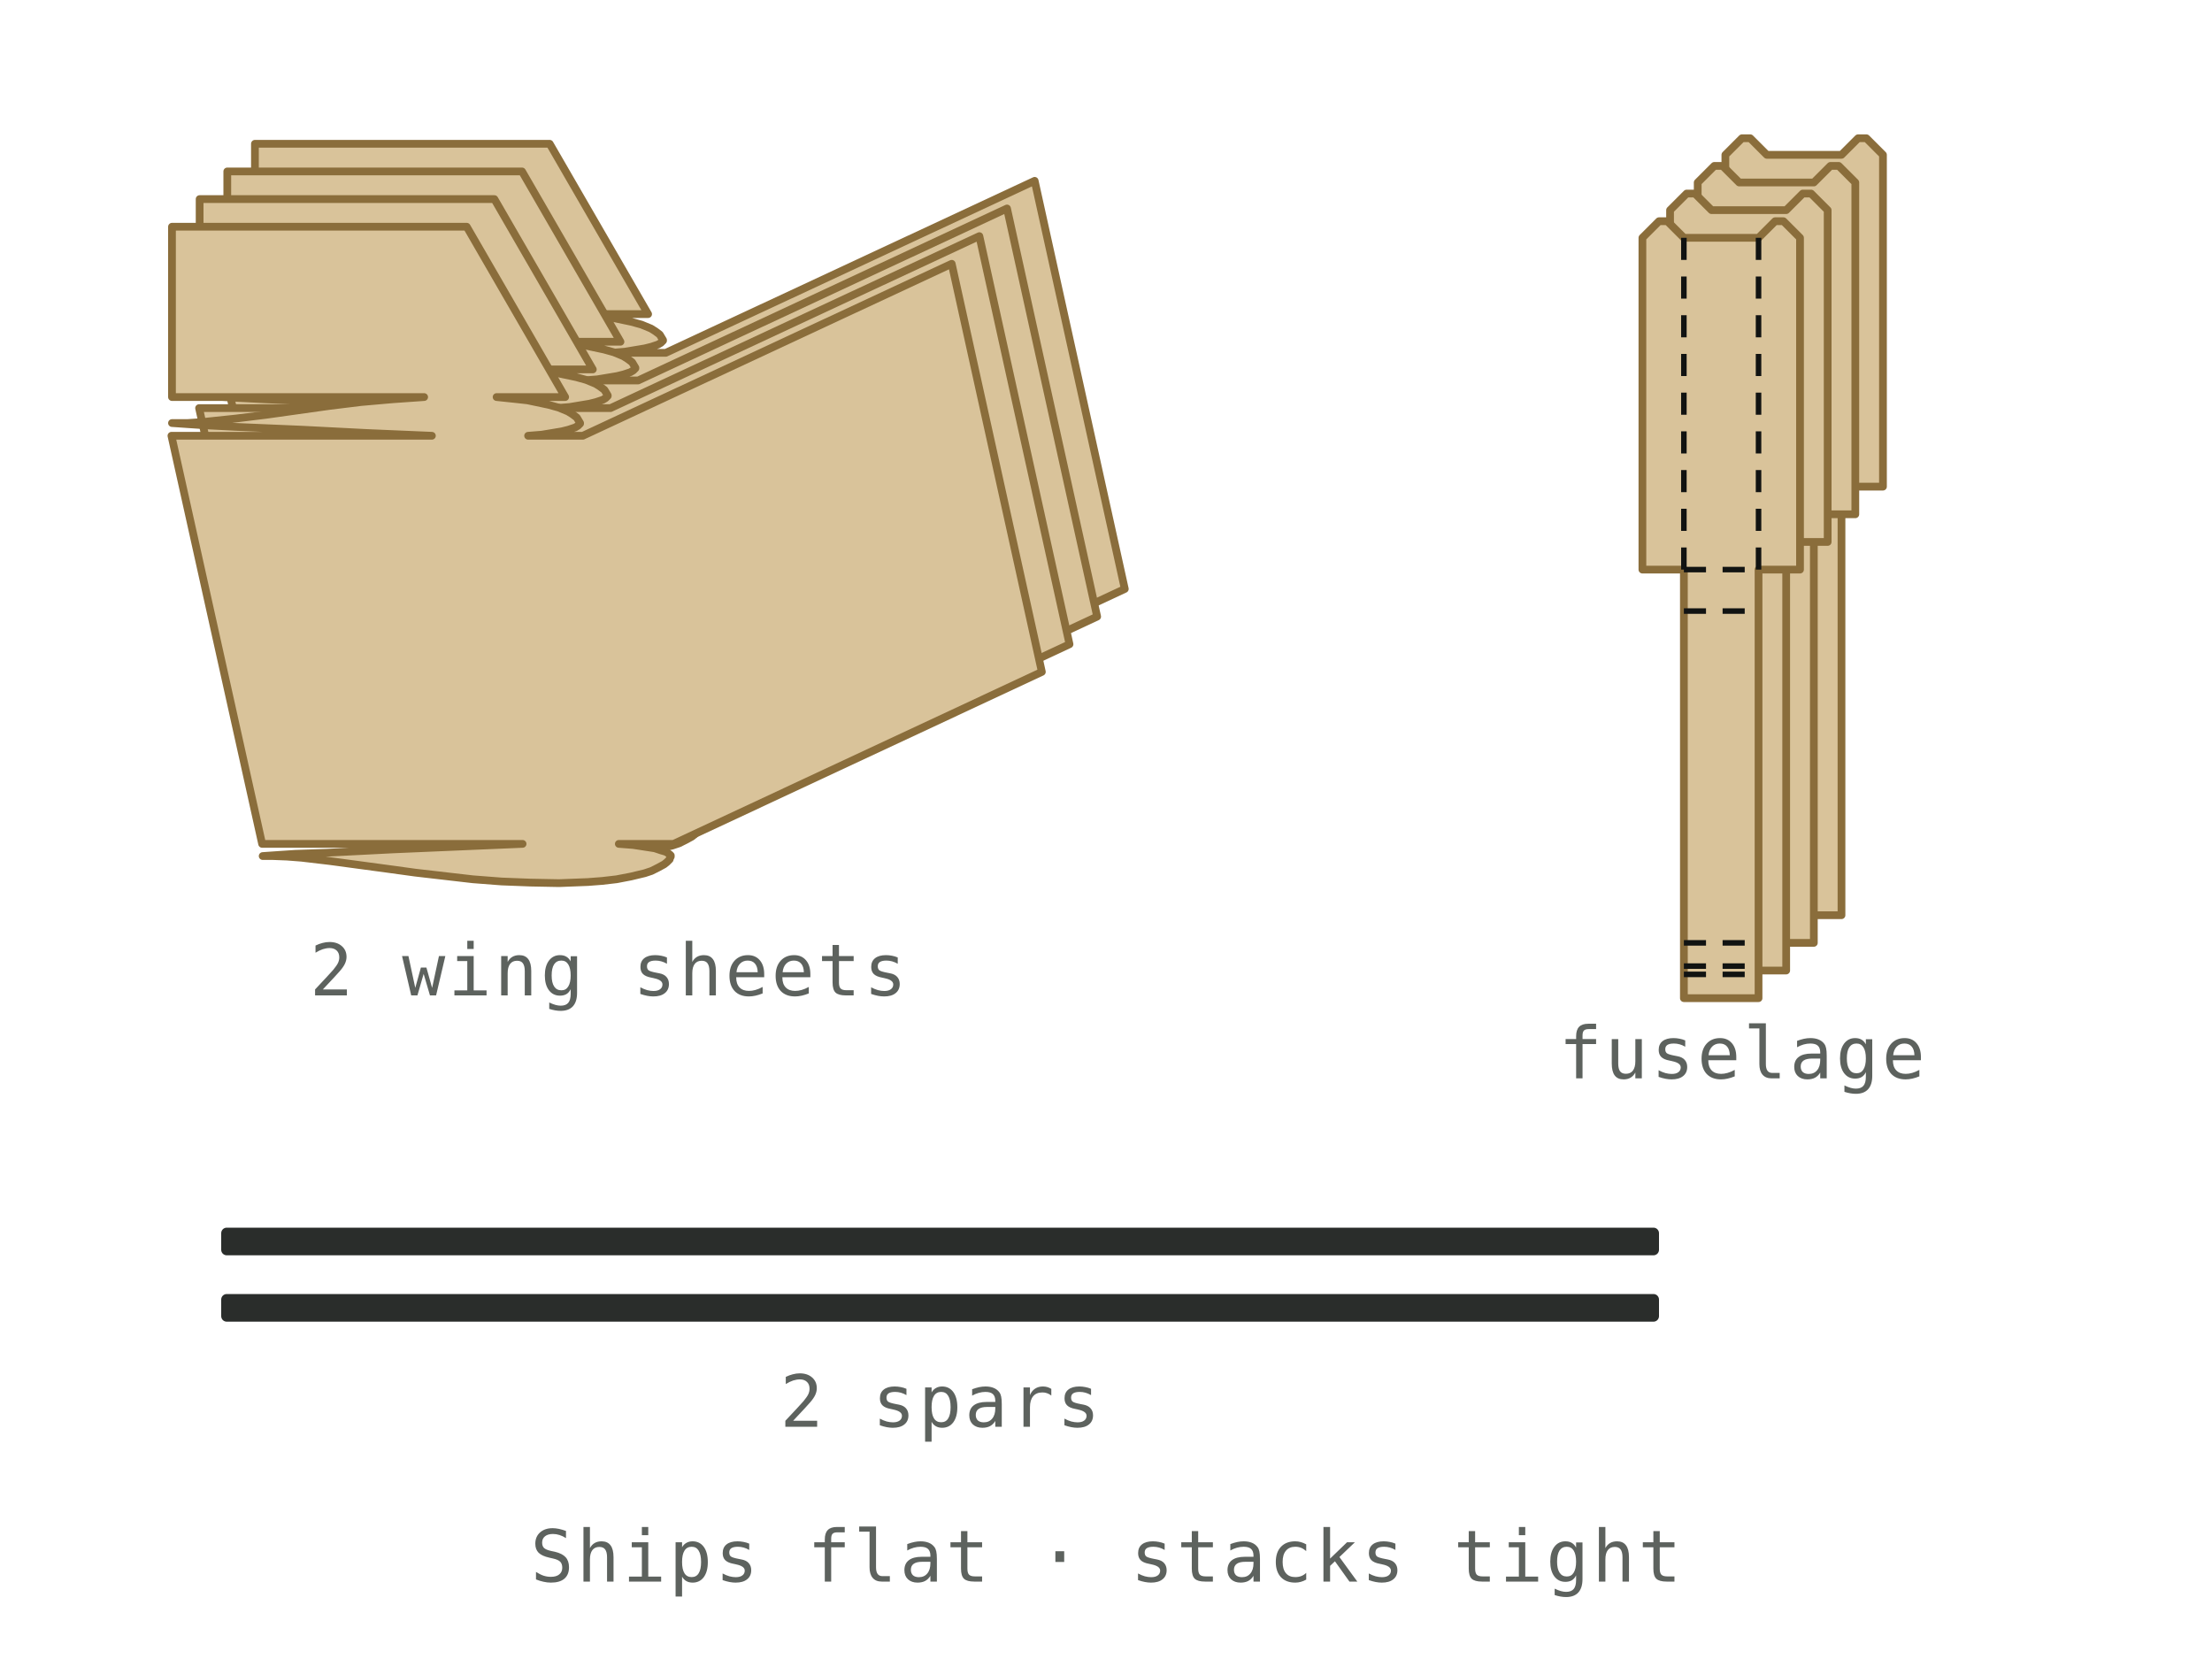
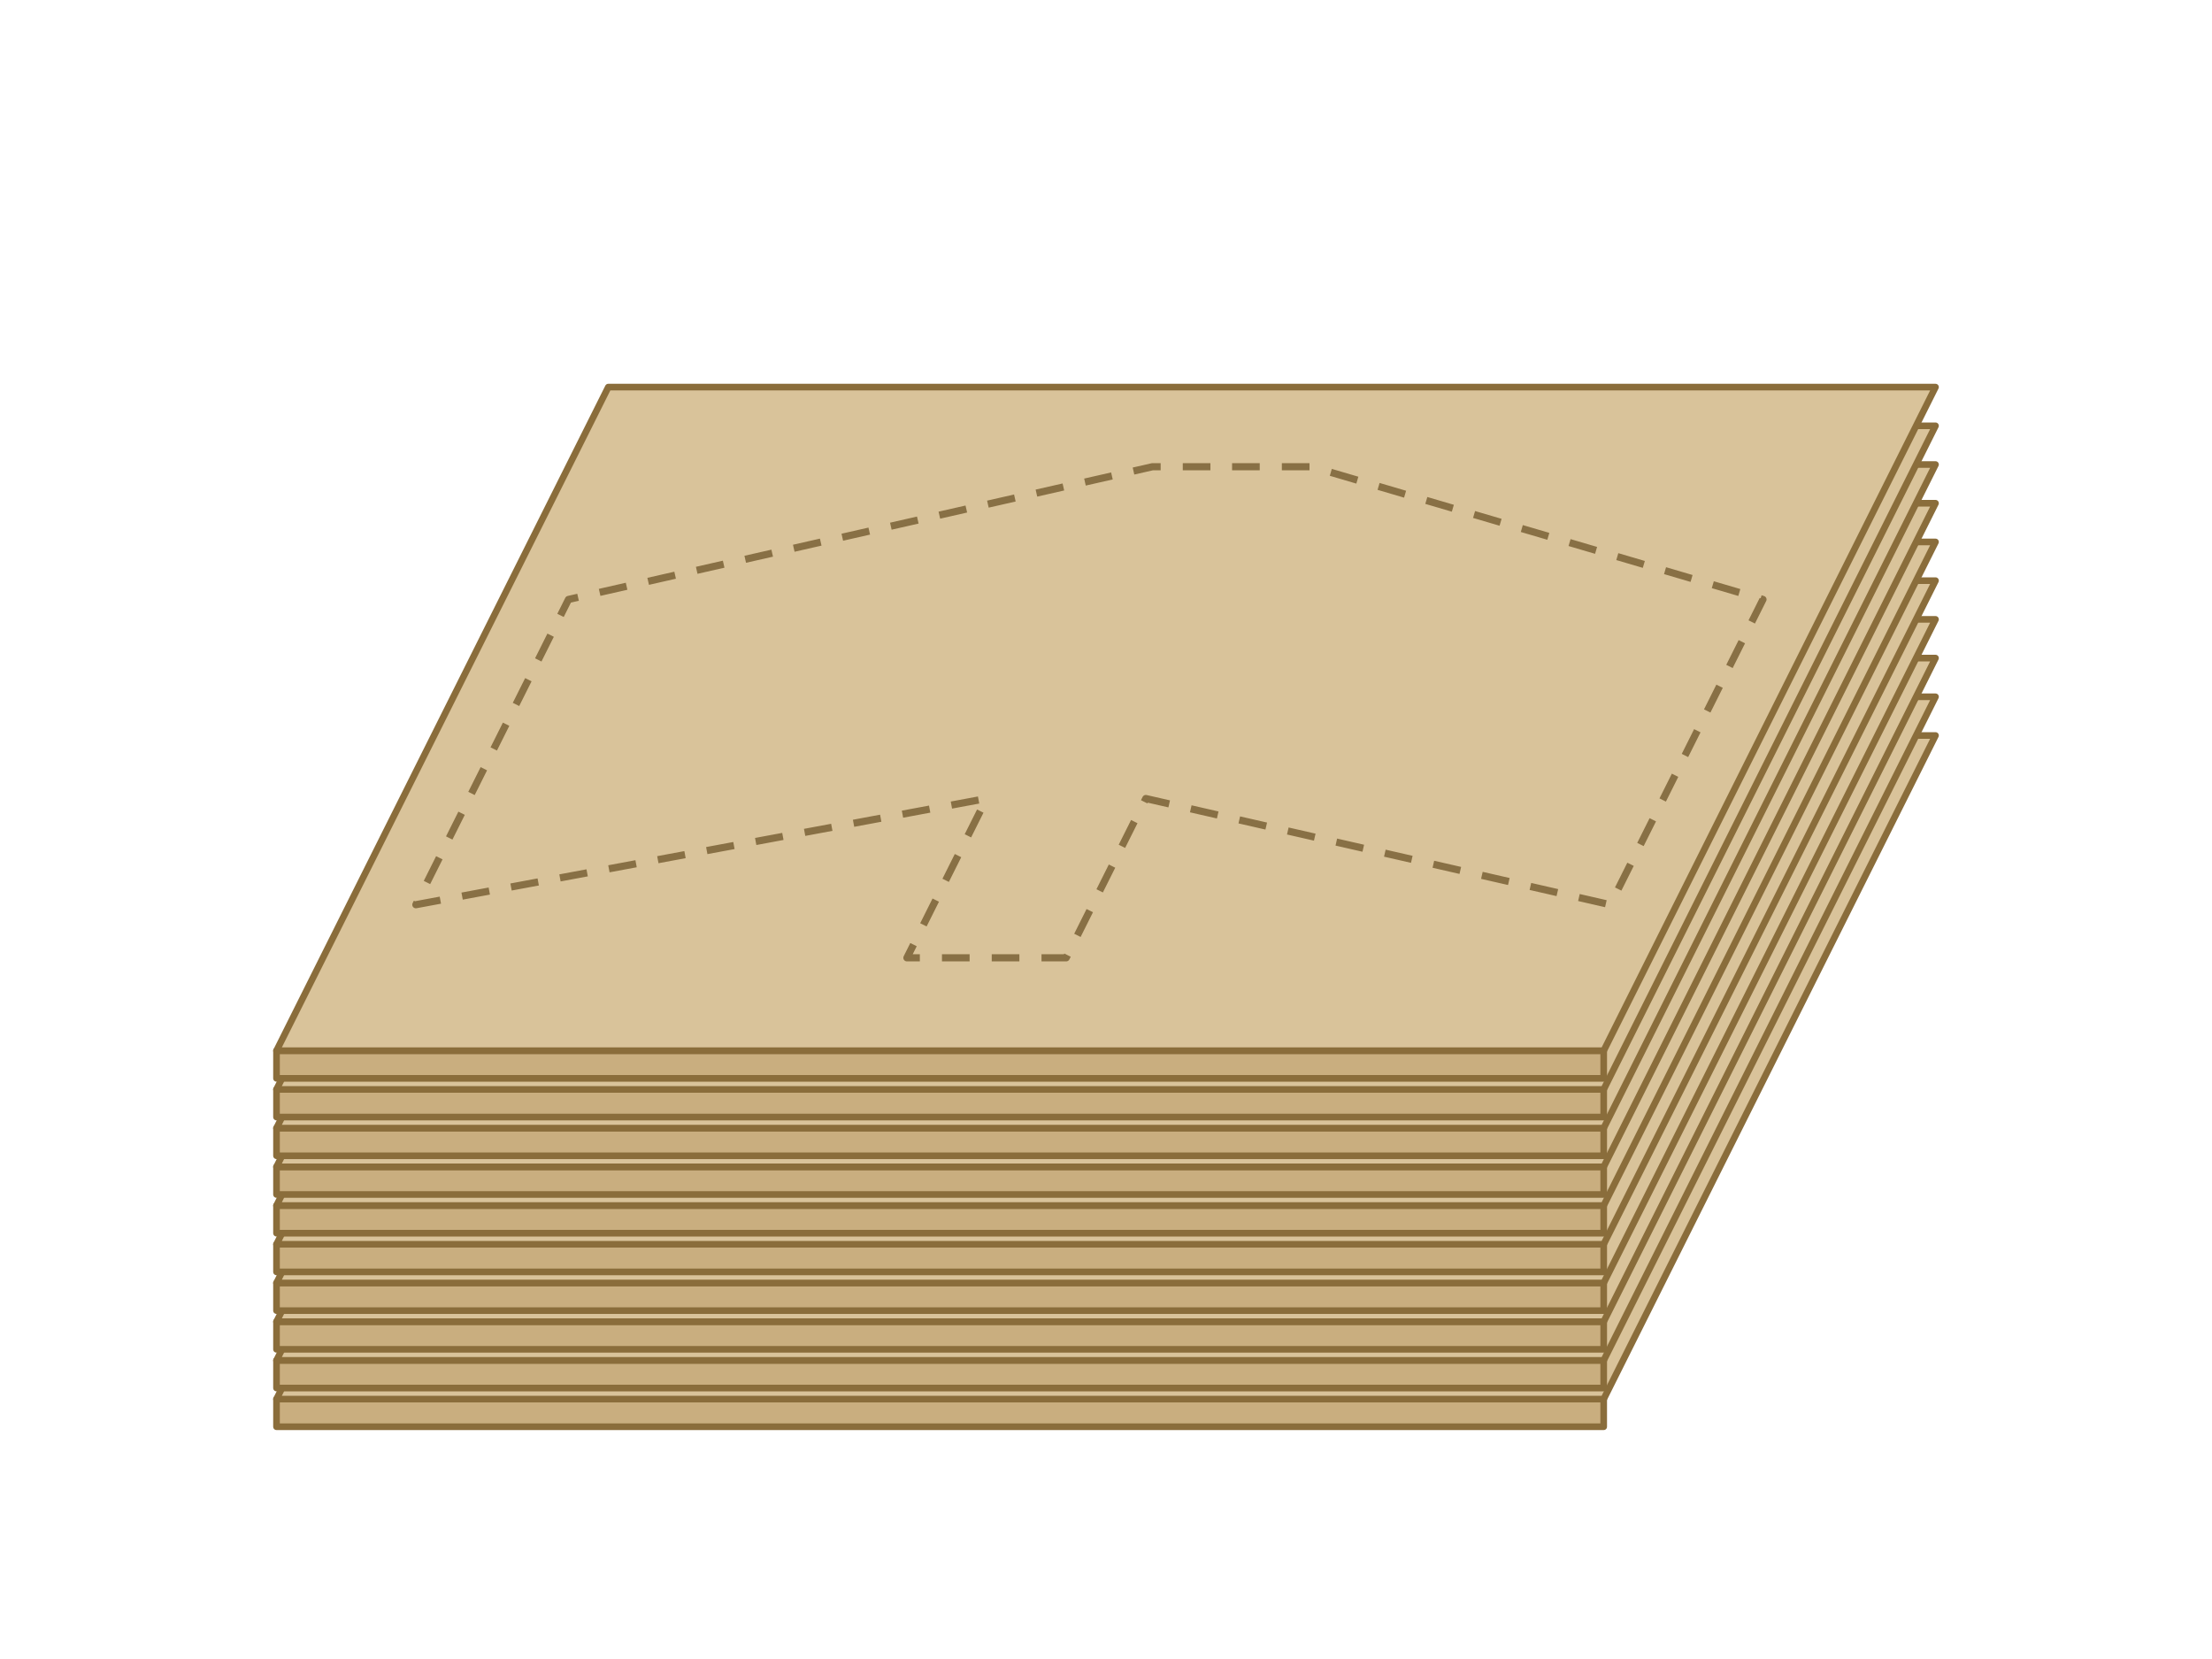
<svg xmlns="http://www.w3.org/2000/svg" viewBox="0 0 400 300">
  <style>
- .i{stroke:#111312;fill:none;stroke-width:1.6;stroke-linejoin:round;stroke-linecap:round}
- .f{fill:#e6e4dc}.c{fill:#d9c39a;stroke:#8a6d3b;stroke-width:1.4;stroke-linejoin:round}
- .d{stroke:#111312;stroke-width:1;stroke-dasharray:4 3;fill:none}
- .a{stroke:#6b7a3c;fill:none;stroke-width:2;stroke-linecap:round;stroke-linejoin:round}
- .af{fill:#6b7a3c}.k{fill:#2a2d2b}.g{fill:#6b7a3c}
- text{font:500 13px ui-monospace,Menlo,Consolas,monospace;letter-spacing:.04em;fill:#5d625e;text-transform:uppercase}
- @media (prefers-color-scheme: dark){.i,.d{stroke:#e8e9e4}.c{fill:#8a7550;stroke:#d9c39a}.a{stroke:#a3b46a}.af,.g{fill:#a3b46a}.k{fill:#c9ccc5}text{fill:#8d928c}}
+ .c{fill:#d9c39a;stroke:#8a6d3b;stroke-width:1.2;stroke-linejoin:round}
+ .e{fill:#c9ae7f;stroke:#8a6d3b;stroke-width:1.2;stroke-linejoin:round}
+ .o{fill:none;stroke:#6e5428;stroke-width:1.3;stroke-dasharray:5 4;stroke-linejoin:round;opacity:.75}
+ .a{fill:none;stroke:#6b7a3c;stroke-width:2;stroke-linecap:round}
+ .af{fill:#6b7a3c}
+ @media (prefers-color-scheme: dark){.c{fill:#8a7550;stroke:#d9c39a}.e{fill:#6f5e40;stroke:#d9c39a}.o{stroke:#f0deb8}.a{stroke:#a3b46a}.af{fill:#a3b46a}}
</style>
-   <polygon class="c" points="136.1,140.3 136.2,140.1 136.3,139.9 136.3,139.8 136.3,139.8 136.3,139.8 136.3,139.7 136.3,139.7 136.3,139.7 136.2,139.6 136.1,139.5 135.8,139.3 135.7,139.2 135.3,139.0 134.6,138.8 134.3,138.7 133.4,138.4 132.1,138.2 129.5,137.8 126.9,137.6 136.8,137.6 203.4,106.5 187.1,32.7 120.4,63.8 110.5,63.8 113.0,63.6 115.4,63.2 116.6,63.0 117.8,62.7 119.0,62.3 119.5,62.0 119.7,61.8 119.8,61.7 119.8,61.7 119.9,61.6 119.9,61.6 119.9,61.5 119.3,60.5 118.5,59.9 117.7,59.4 116.0,58.7 114.2,58.2 112.3,57.8 110.4,57.4 108.6,57.2 104.8,56.8 117.2,56.8 99.4,26.0 46.1,26.0 46.1,56.8 91.7,56.8 86.0,57.2 80.3,57.7 74.6,58.4 68.9,59.2 63.2,60.0 57.5,60.7 51.8,61.3 48.9,61.5 46.1,61.5 49.0,61.7 52.0,61.9 57.8,62.2 69.6,62.7 81.3,63.3 93.1,63.8 46.0,63.8 62.4,137.6 109.5,137.6 97.7,138.1 86.0,138.6 74.2,139.2 68.4,139.4 65.4,139.6 62.5,139.8 62.9,139.8 63.4,139.8 63.8,139.8 64.3,139.8 66.9,139.9 69.5,140.1 74.6,140.7 85.0,142.1 90.1,142.8 95.3,143.4 100.5,144.0 105.7,144.4 110.9,144.6 116.1,144.7 118.7,144.6 121.3,144.5 123.9,144.3 126.5,144.0 129.1,143.5 131.6,142.9 132.8,142.5 134.0,141.9 135.1,141.3 135.6,140.9 136.0,140.5 136.1,140.4 136.1,140.3" />
-   <polygon class="c" points="131.1,145.3 131.2,145.1 131.3,144.9 131.3,144.8 131.3,144.8 131.3,144.8 131.3,144.7 131.3,144.7 131.3,144.7 131.2,144.6 131.1,144.5 130.8,144.3 130.7,144.2 130.3,144.0 129.6,143.8 129.3,143.7 128.4,143.4 127.1,143.2 124.5,142.8 121.9,142.6 131.8,142.6 198.4,111.5 182.1,37.7 115.4,68.8 105.5,68.8 108.0,68.6 110.4,68.2 111.6,68.0 112.8,67.7 114.0,67.3 114.5,67.0 114.7,66.8 114.8,66.7 114.8,66.7 114.9,66.6 114.9,66.6 114.9,66.5 114.3,65.5 113.5,64.9 112.7,64.4 111.0,63.7 109.2,63.2 107.3,62.8 105.4,62.4 103.6,62.2 99.8,61.8 112.2,61.8 94.4,31.0 41.1,31.0 41.1,61.8 86.7,61.8 81.0,62.2 75.3,62.7 69.6,63.4 63.9,64.2 58.2,65.0 52.5,65.7 46.8,66.3 43.9,66.5 41.1,66.5 44.0,66.7 47.0,66.9 52.8,67.2 64.6,67.7 76.3,68.3 88.1,68.8 41.0,68.8 57.4,142.6 104.5,142.6 92.7,143.1 81.0,143.6 69.2,144.2 63.4,144.4 60.4,144.6 57.5,144.8 57.9,144.8 58.4,144.8 58.8,144.8 59.3,144.8 61.9,144.9 64.5,145.1 69.6,145.7 80.0,147.1 85.1,147.8 90.3,148.4 95.5,149.0 100.7,149.4 105.9,149.6 111.1,149.7 113.7,149.6 116.3,149.5 118.9,149.3 121.5,149.0 124.1,148.5 126.6,147.9 127.8,147.5 129.0,146.9 130.1,146.3 130.6,145.9 131.0,145.5 131.1,145.4 131.1,145.3" />
-   <polygon class="c" points="126.1,150.3 126.2,150.1 126.3,149.9 126.3,149.8 126.3,149.8 126.3,149.8 126.3,149.7 126.3,149.7 126.3,149.7 126.2,149.6 126.1,149.5 125.8,149.3 125.7,149.2 125.3,149.0 124.6,148.8 124.3,148.7 123.4,148.4 122.1,148.2 119.5,147.8 116.9,147.6 126.8,147.6 193.4,116.5 177.1,42.7 110.4,73.8 100.5,73.8 103.0,73.6 105.4,73.2 106.6,73.0 107.8,72.7 109.0,72.3 109.5,72.0 109.7,71.8 109.8,71.7 109.8,71.7 109.9,71.6 109.9,71.6 109.9,71.5 109.3,70.5 108.5,69.9 107.7,69.4 106.0,68.7 104.2,68.2 102.3,67.8 100.4,67.4 98.6,67.2 94.8,66.8 107.2,66.8 89.4,36.0 36.1,36.0 36.1,66.8 81.7,66.8 76.0,67.2 70.3,67.7 64.6,68.4 58.9,69.2 53.2,70.0 47.5,70.7 41.8,71.3 38.9,71.5 36.1,71.5 39.0,71.7 42.0,71.9 47.8,72.2 59.6,72.7 71.3,73.3 83.1,73.8 36.0,73.8 52.4,147.6 99.5,147.6 87.7,148.1 76.0,148.6 64.2,149.2 58.4,149.4 55.4,149.6 52.5,149.8 52.9,149.8 53.4,149.8 53.8,149.8 54.3,149.8 56.9,149.9 59.5,150.1 64.6,150.7 75.0,152.1 80.1,152.8 85.3,153.4 90.5,154.0 95.7,154.4 100.9,154.6 106.1,154.7 108.7,154.6 111.3,154.5 113.9,154.3 116.5,154.0 119.1,153.5 121.6,152.9 122.8,152.5 124.0,151.9 125.1,151.3 125.6,150.9 126.0,150.5 126.1,150.4 126.1,150.3" />
-   <polygon class="c" points="121.1,155.3 121.2,155.1 121.3,154.9 121.3,154.8 121.3,154.8 121.3,154.8 121.3,154.7 121.3,154.7 121.3,154.7 121.2,154.6 121.1,154.5 120.8,154.3 120.7,154.2 120.3,154.0 119.6,153.8 119.3,153.7 118.4,153.4 117.1,153.2 114.5,152.8 111.9,152.6 121.8,152.6 188.4,121.5 172.1,47.7 105.4,78.8 95.5,78.8 98.0,78.6 100.4,78.2 101.6,78.0 102.8,77.7 104.0,77.3 104.5,77.0 104.7,76.8 104.8,76.7 104.8,76.7 104.9,76.6 104.9,76.6 104.9,76.5 104.3,75.5 103.5,74.9 102.7,74.4 101.0,73.7 99.2,73.2 97.3,72.8 95.4,72.4 93.6,72.2 89.8,71.8 102.2,71.8 84.4,41.0 31.1,41.0 31.1,71.8 76.7,71.8 71.0,72.2 65.3,72.7 59.6,73.4 53.9,74.2 48.2,75.0 42.5,75.7 36.8,76.3 33.9,76.5 31.1,76.5 34.0,76.7 37.0,76.9 42.8,77.2 54.6,77.7 66.3,78.3 78.1,78.8 31.0,78.8 47.4,152.6 94.5,152.6 82.7,153.1 71.0,153.6 59.2,154.2 53.4,154.4 50.4,154.6 47.5,154.8 47.9,154.8 48.4,154.8 48.8,154.8 49.3,154.8 51.9,154.9 54.5,155.1 59.6,155.7 70.0,157.1 75.1,157.8 80.3,158.4 85.5,159.0 90.7,159.4 95.9,159.6 101.1,159.7 103.7,159.6 106.3,159.5 108.9,159.3 111.5,159.0 114.1,158.5 116.6,157.9 117.8,157.5 119.0,156.9 120.1,156.3 120.6,155.9 121.0,155.5 121.1,155.4 121.1,155.3" />
-   <text x="110" y="180" text-anchor="middle">2 wing sheets</text>
-   <polygon class="c" points="315.0,25.0 316.5,25.0 319.5,28.0 333.0,28.0 336.0,25.0 337.5,25.0 340.5,28.0 340.5,88.0 333.0,88.0 333.0,95.5 333.0,155.5 333.0,159.7 333.0,161.2 333.0,165.5 319.5,165.5 319.5,161.2 319.5,159.7 319.5,155.5 319.5,95.5 319.5,88.0 312.0,88.0 312.0,28.0 315.0,25.0" />
-   <polygon class="c" points="310.0,30.0 311.5,30.0 314.5,33.0 328.0,33.0 331.0,30.0 332.5,30.0 335.5,33.0 335.5,93.0 328.0,93.0 328.0,100.5 328.0,160.5 328.0,164.7 328.0,166.2 328.0,170.5 314.5,170.5 314.5,166.2 314.5,164.7 314.5,160.5 314.5,100.5 314.5,93.0 307.0,93.0 307.0,33.0 310.0,30.0" />
-   <polygon class="c" points="305.0,35.0 306.5,35.0 309.5,38.0 323.0,38.0 326.0,35.0 327.5,35.0 330.5,38.0 330.5,98.0 323.0,98.0 323.0,105.5 323.0,165.5 323.0,169.7 323.0,171.2 323.0,175.5 309.5,175.5 309.5,171.2 309.5,169.7 309.5,165.5 309.5,105.5 309.5,98.0 302.0,98.0 302.0,38.0 305.0,35.0" />
-   <polygon class="c" points="300.0,40.0 301.5,40.0 304.5,43.0 318.0,43.0 321.0,40.0 322.5,40.0 325.5,43.0 325.5,103.0 318.0,103.0 318.0,110.5 318.0,170.5 318.0,174.7 318.0,176.2 318.0,180.5 304.5,180.5 304.5,176.2 304.5,174.7 304.5,170.5 304.5,110.5 304.5,103.0 297.0,103.0 297.0,43.0 300.0,40.0" />
-   <polyline class="d" points="304.5,103.0 318.0,103.0" />
-   <polyline class="d" points="304.5,110.5 318.0,110.5" />
-   <polyline class="d" points="304.5,170.5 318.0,170.5" />
-   <polyline class="d" points="304.5,174.7 318.0,174.7" />
-   <polyline class="d" points="304.5,176.2 318.0,176.2" />
-   <polyline class="d" points="304.5,43.0 304.5,103.0" />
-   <polyline class="d" points="318.0,43.0 318.0,103.0" />
-   <text x="315" y="195" text-anchor="middle">fuselage</text>
-   <rect x="40" y="222" width="260" height="5" rx="1" class="k" />
-   <rect x="40" y="234" width="260" height="5" rx="1" class="k" />
-   <text x="170" y="258" text-anchor="middle">2 spars</text>
-   <text x="200" y="286" text-anchor="middle">Ships flat · stacks tight</text>
+   <polygon class="e" points="50.0,253.0 290.0,253.0 290.0,258.0 50.0,258.0" />
+   <polygon class="c" points="110.0,133.0 350.0,133.0 290.0,253.0 50.0,253.0" />
+   <polygon class="e" points="50.0,246.0 290.0,246.0 290.0,251.0 50.0,251.0" />
+   <polygon class="c" points="110.0,126.0 350.0,126.0 290.0,246.0 50.0,246.0" />
+   <polygon class="e" points="50.0,239.0 290.0,239.0 290.0,244.0 50.0,244.0" />
+   <polygon class="c" points="110.0,119.0 350.0,119.0 290.0,239.0 50.0,239.0" />
+   <polygon class="e" points="50.0,232.0 290.0,232.0 290.0,237.0 50.0,237.0" />
+   <polygon class="c" points="110.0,112.0 350.0,112.0 290.0,232.0 50.0,232.0" />
+   <polygon class="e" points="50.0,225.0 290.0,225.0 290.0,230.0 50.0,230.0" />
+   <polygon class="c" points="110.0,105.0 350.0,105.0 290.0,225.0 50.0,225.0" />
+   <polygon class="e" points="50.0,218.0 290.0,218.0 290.0,223.0 50.0,223.0" />
+   <polygon class="c" points="110.0,98.0 350.0,98.0 290.0,218.0 50.0,218.0" />
+   <polygon class="e" points="50.0,211.0 290.0,211.0 290.0,216.0 50.0,216.0" />
+   <polygon class="c" points="110.0,91.0 350.0,91.0 290.0,211.0 50.0,211.0" />
+   <polygon class="e" points="50.0,204.0 290.0,204.0 290.0,209.0 50.0,209.0" />
+   <polygon class="c" points="110.0,84.0 350.0,84.0 290.0,204.0 50.0,204.0" />
+   <polygon class="e" points="50.0,197.0 290.0,197.0 290.0,202.0 50.0,202.0" />
+   <polygon class="c" points="110.0,77.0 350.0,77.0 290.0,197.0 50.0,197.0" />
+   <polygon class="e" points="50.0,190.0 290.0,190.0 290.0,195.0 50.0,195.0" />
+   <polygon class="c" points="110.0,70.0 350.0,70.0 290.0,190.0 50.0,190.0" />
+   <polygon class="o" points="222.8,84.4 237.2,84.4 318.8,108.4 291.2,163.6 207.2,144.4 192.8,173.2 164.0,173.2 178.4,144.4 75.2,163.6 102.8,108.4 208.4,84.4" />
</svg>
